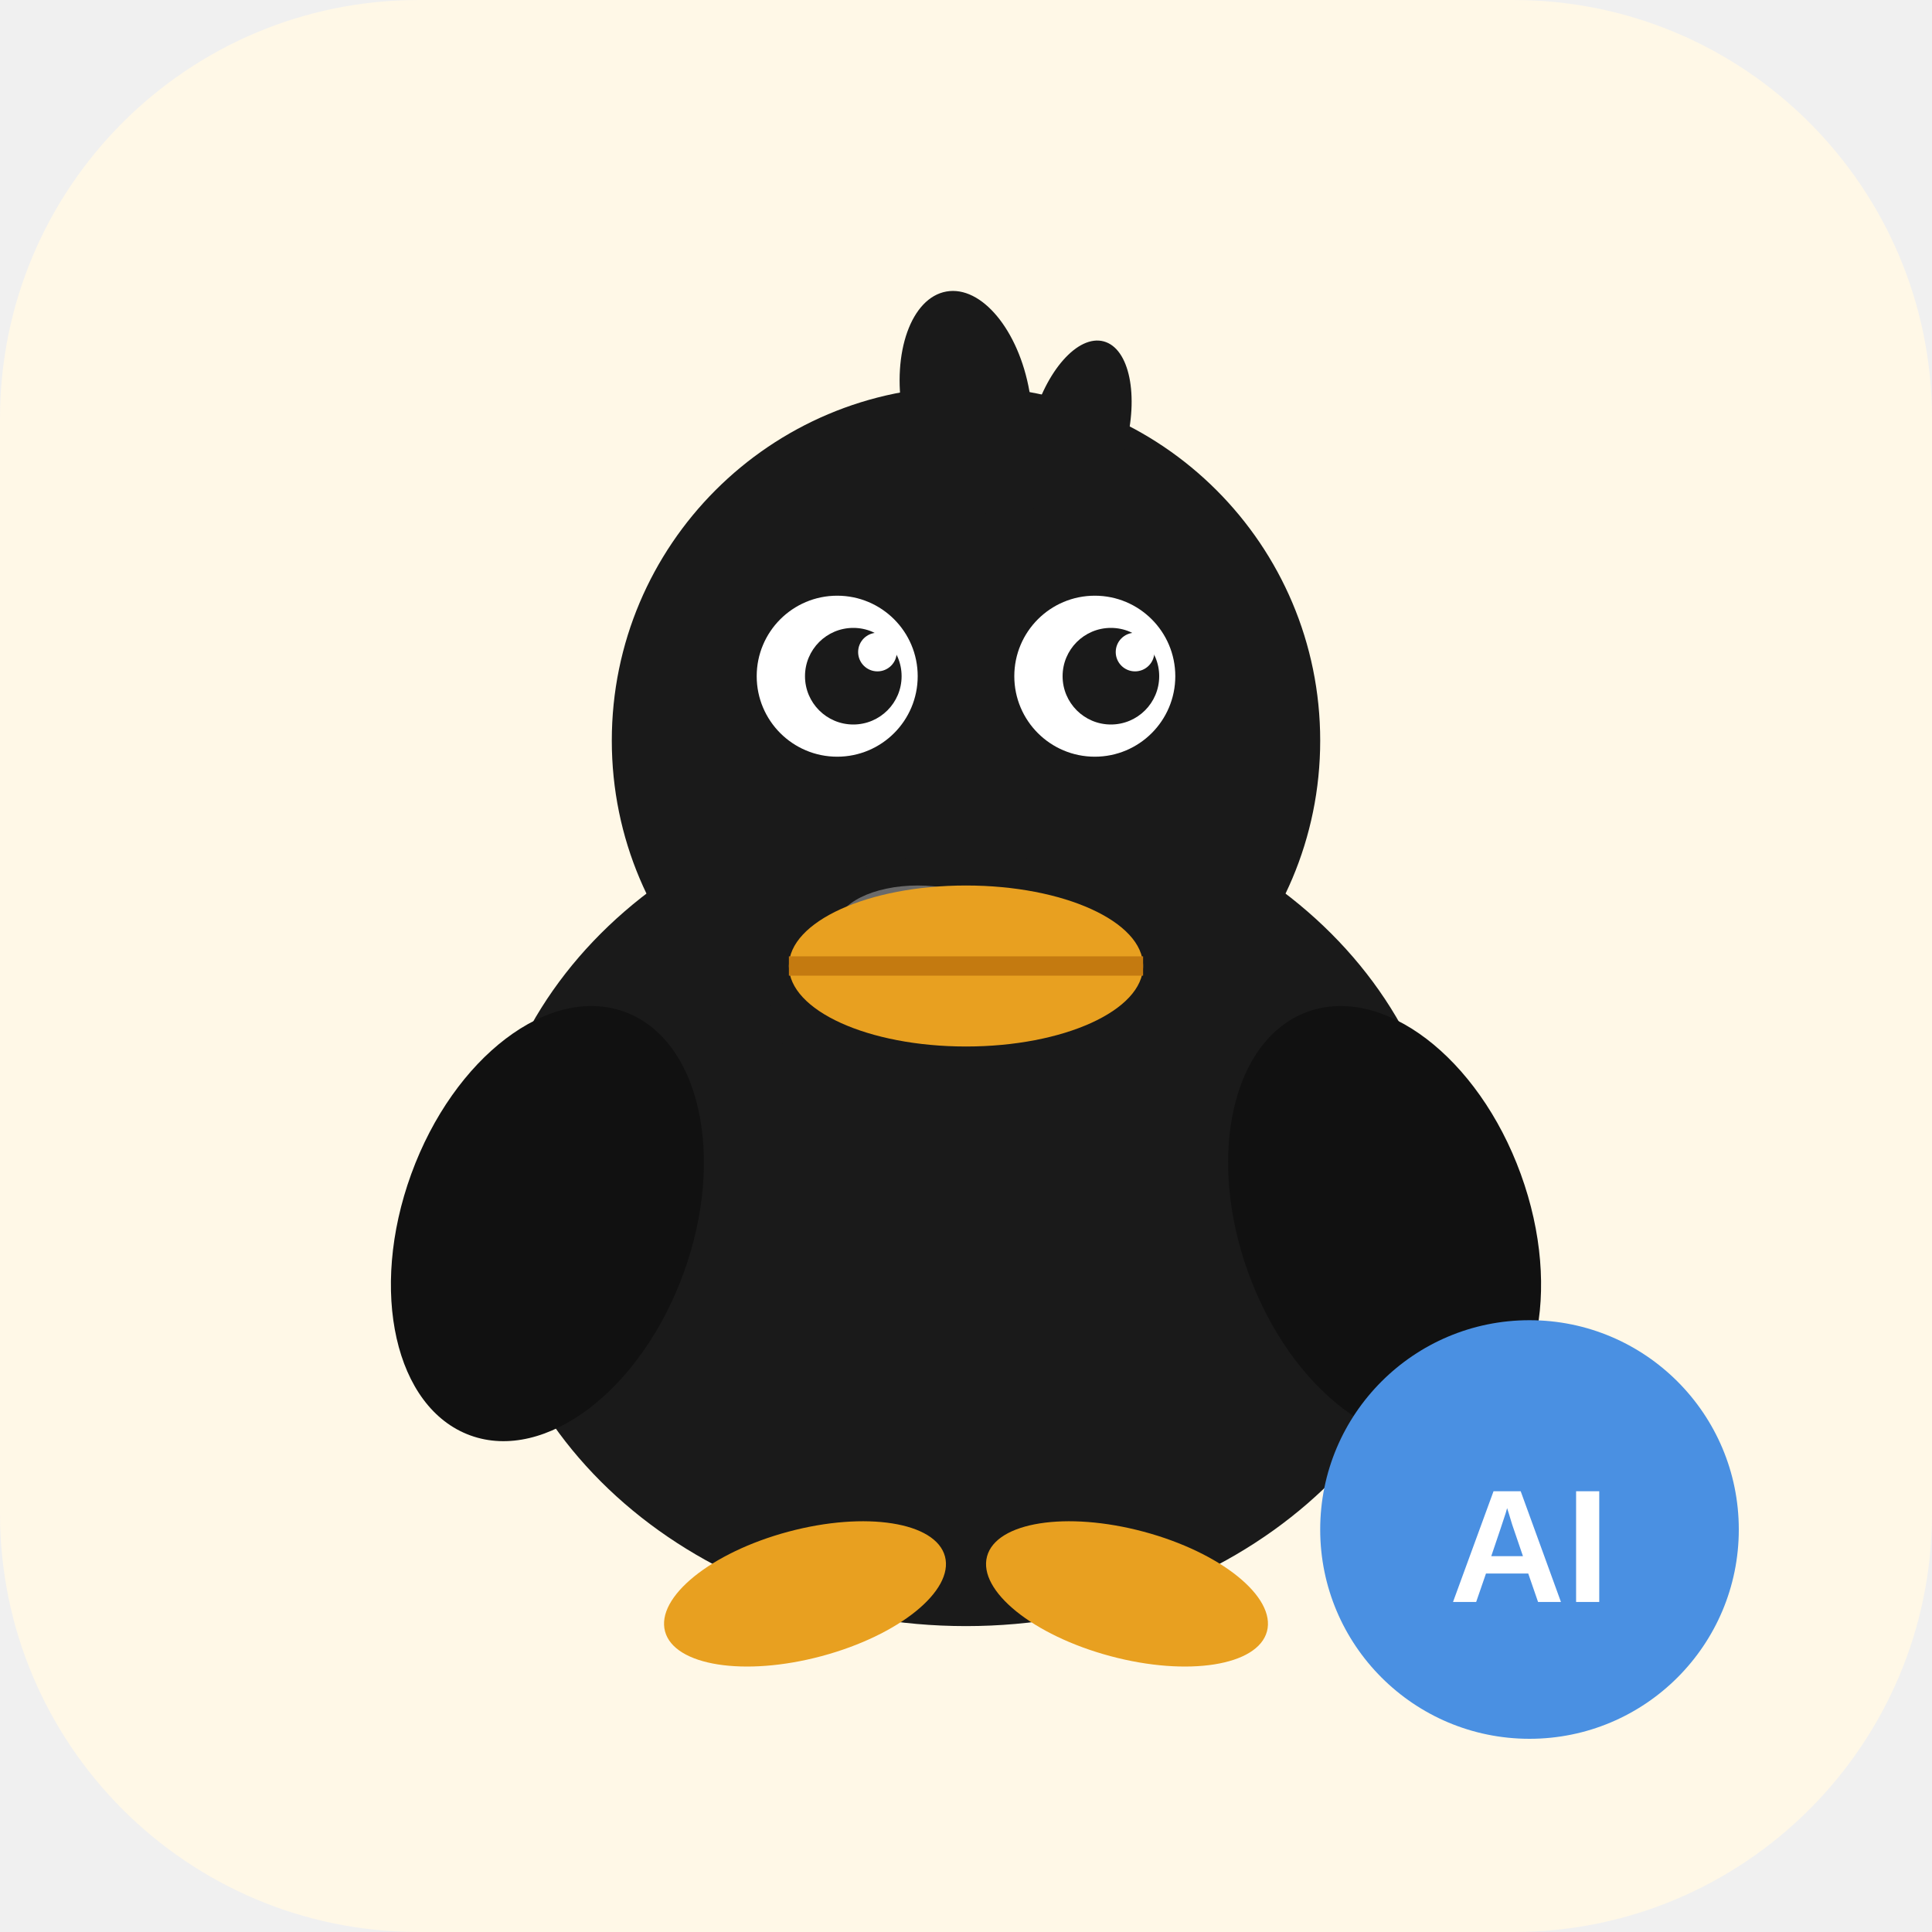
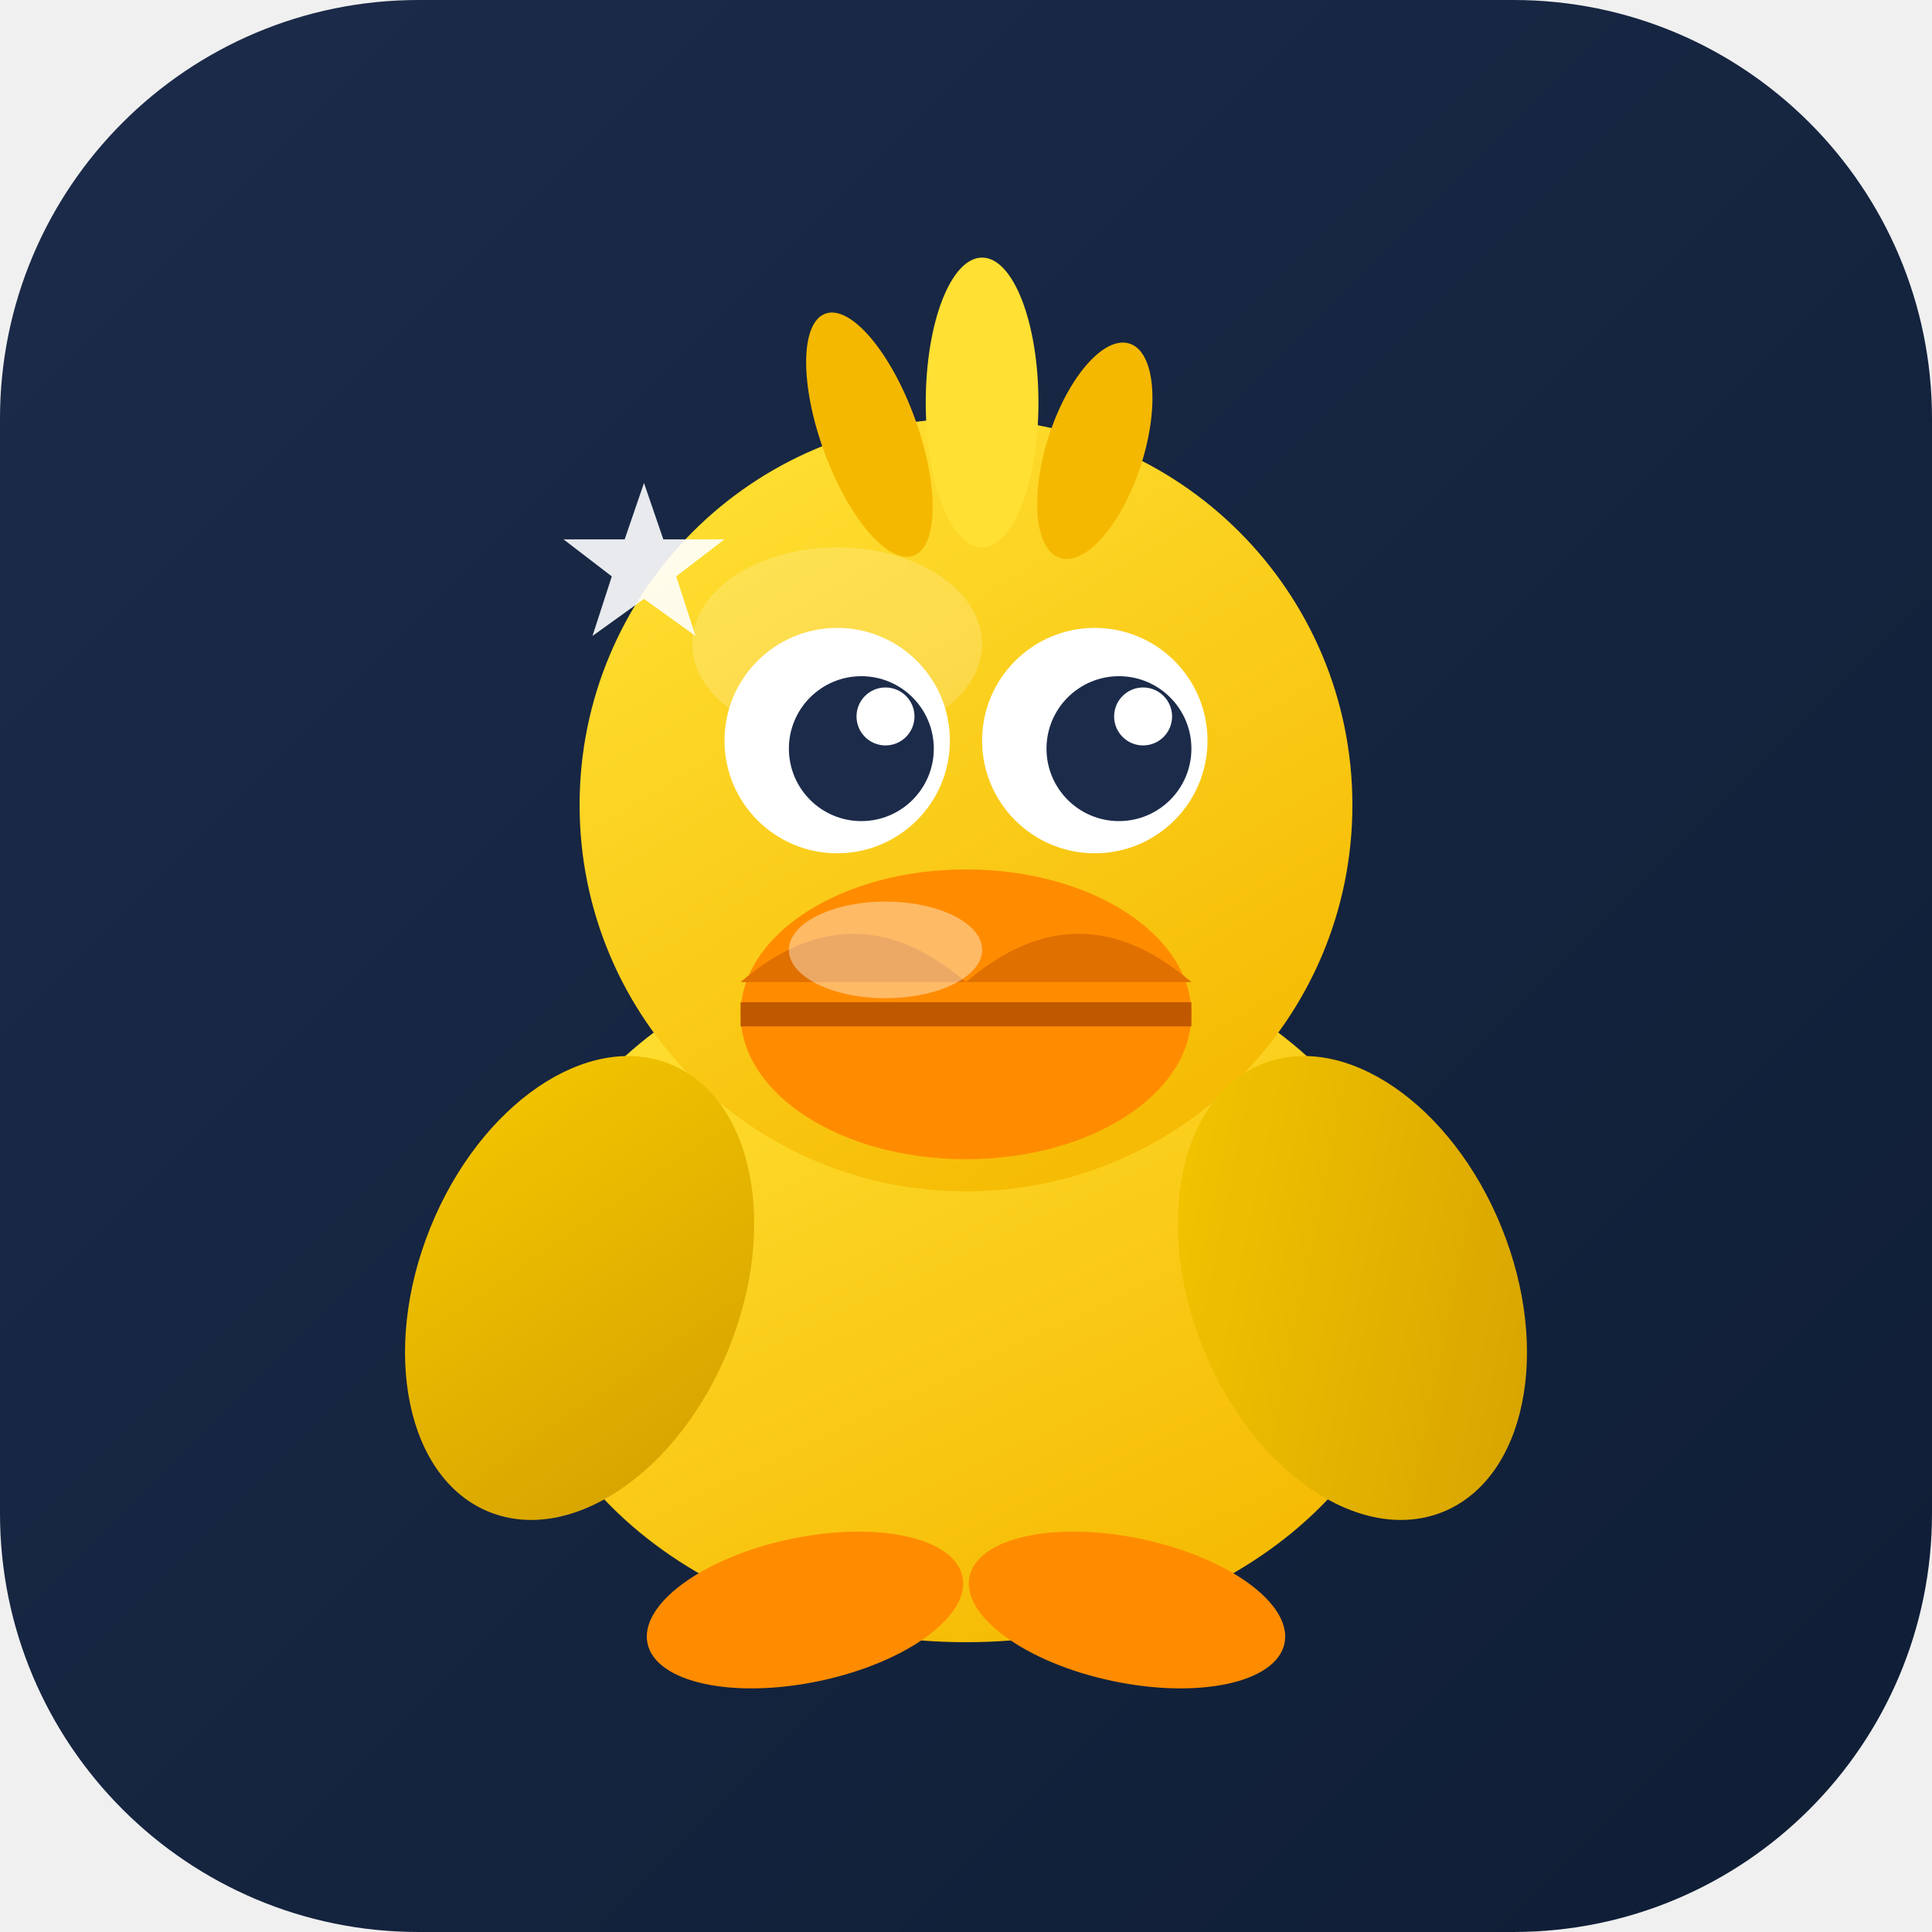
<svg xmlns="http://www.w3.org/2000/svg" viewBox="0 0 120 120" width="120" height="120">
-   <rect width="120" height="120" rx="26" ry="26" fill="#FFF8E7" />
-   <ellipse cx="60" cy="75" rx="30" ry="26" fill="#1a1a1a" />
-   <circle cx="60" cy="46" r="22" fill="#1a1a1a" />
-   <ellipse cx="60" cy="60" rx="13" ry="7" fill="#1a1a1a" />
-   <ellipse cx="57" cy="57.5" rx="5" ry="2.5" fill="#fff" opacity="0.35" />
-   <ellipse cx="60" cy="60" rx="11" ry="5" fill="#E8A020" />
-   <line x1="49" y1="60" x2="71" y2="60" stroke="#c47a10" stroke-width="1.2" />
-   <circle cx="52" cy="42" r="5" fill="white" />
-   <circle cx="68" cy="42" r="5" fill="white" />
-   <circle cx="53" cy="42" r="3" fill="#1a1a1a" />
-   <circle cx="69" cy="42" r="3" fill="#1a1a1a" />
-   <circle cx="54.5" cy="40.5" r="1.2" fill="white" />
-   <circle cx="70.5" cy="40.5" r="1.2" fill="white" />
-   <ellipse cx="60" cy="25" rx="4" ry="7" fill="#1a1a1a" transform="rotate(-10 60 25)" />
-   <ellipse cx="67" cy="27" rx="3" ry="6" fill="#1a1a1a" transform="rotate(15 67 27)" />
-   <ellipse cx="34" cy="76" rx="9" ry="14" fill="#111" transform="rotate(20 34 76)" />
-   <ellipse cx="86" cy="76" rx="9" ry="14" fill="#111" transform="rotate(-20 86 76)" />
-   <ellipse cx="50" cy="99" rx="9" ry="4" fill="#E8A020" transform="rotate(-15 50 99)" />
-   <ellipse cx="70" cy="99" rx="9" ry="4" fill="#E8A020" transform="rotate(15 70 99)" />
-   <circle cx="95" cy="95" r="13" fill="#4A90E2" />
-   <text x="95" y="99.5" text-anchor="middle" font-family="Arial, sans-serif" font-weight="bold" font-size="10" fill="white">AI</text>
+   <defs>
+     <linearGradient id="bgGrad" x1="0%" y1="0%" x2="100%" y2="100%">
+       <stop offset="0%" style="stop-color:#1C2B4A" />
+       <stop offset="100%" style="stop-color:#0F1E35" />
+     </linearGradient>
+     <linearGradient id="duckGrad" x1="20%" y1="0%" x2="80%" y2="100%">
+       <stop offset="0%" style="stop-color:#FFE033" />
+       <stop offset="100%" style="stop-color:#F5B800" />
+     </linearGradient>
+     <linearGradient id="wingGrad" x1="0%" y1="0%" x2="100%" y2="100%">
+       <stop offset="0%" style="stop-color:#F5C800" />
+       <stop offset="100%" style="stop-color:#D4A000" />
+     </linearGradient>
+   </defs>
+   <rect width="120" height="120" rx="26" ry="26" fill="url(#bgGrad)" />
+   <ellipse cx="60" cy="80" rx="28" ry="22" fill="url(#duckGrad)" />
+   <circle cx="60" cy="50" r="24" fill="url(#duckGrad)" />
+   <ellipse cx="52" cy="40" rx="9" ry="6" fill="white" opacity="0.18" />
+   <ellipse cx="36" cy="80" rx="10" ry="15" fill="url(#wingGrad)" transform="rotate(22 36 80)" />
+   <ellipse cx="84" cy="80" rx="10" ry="15" fill="url(#wingGrad)" transform="rotate(-22 84 80)" />
+   <circle cx="52" cy="46" r="7" fill="white" />
+   <circle cx="68" cy="46" r="7" fill="white" />
+   <circle cx="53.5" cy="46.5" r="4.5" fill="#1C2B4A" />
+   <circle cx="69.5" cy="46.5" r="4.5" fill="#1C2B4A" />
+   <circle cx="55" cy="44.5" r="1.8" fill="white" />
+   <circle cx="71" cy="44.5" r="1.8" fill="white" />
+   <ellipse cx="60" cy="63" rx="14" ry="9" fill="#FF8C00" />
+   <path d="M46 61 Q53 55 60 61 Q67 55 74 61" fill="#E07000" stroke="none" />
+   <line x1="46" y1="63" x2="74" y2="63" stroke="#C05800" stroke-width="1.5" />
+   <ellipse cx="55" cy="59" rx="6" ry="3" fill="white" opacity="0.4" />
+   <ellipse cx="54" cy="27" rx="3" ry="8" fill="#F5B800" transform="rotate(-20 54 27)" />
+   <ellipse cx="61" cy="25" rx="3.5" ry="9" fill="#FFE033" transform="rotate(0 61 25)" />
+   <ellipse cx="68" cy="28" rx="3" ry="7" fill="#F5B800" transform="rotate(18 68 28)" />
+   <ellipse cx="50" cy="100" rx="10" ry="4.5" fill="#FF8C00" transform="rotate(-12 50 100)" />
+   <ellipse cx="70" cy="100" rx="10" ry="4.5" fill="#FF8C00" transform="rotate(12 70 100)" />
+   <path d="M40 30 L41.2 33.5 L45 33.5 L42 35.8 L43.2 39.5 L40 37.2 L36.8 39.5 L38 35.8 L35 33.5 L38.8 33.5 Z" fill="white" opacity="0.9" />
</svg>
